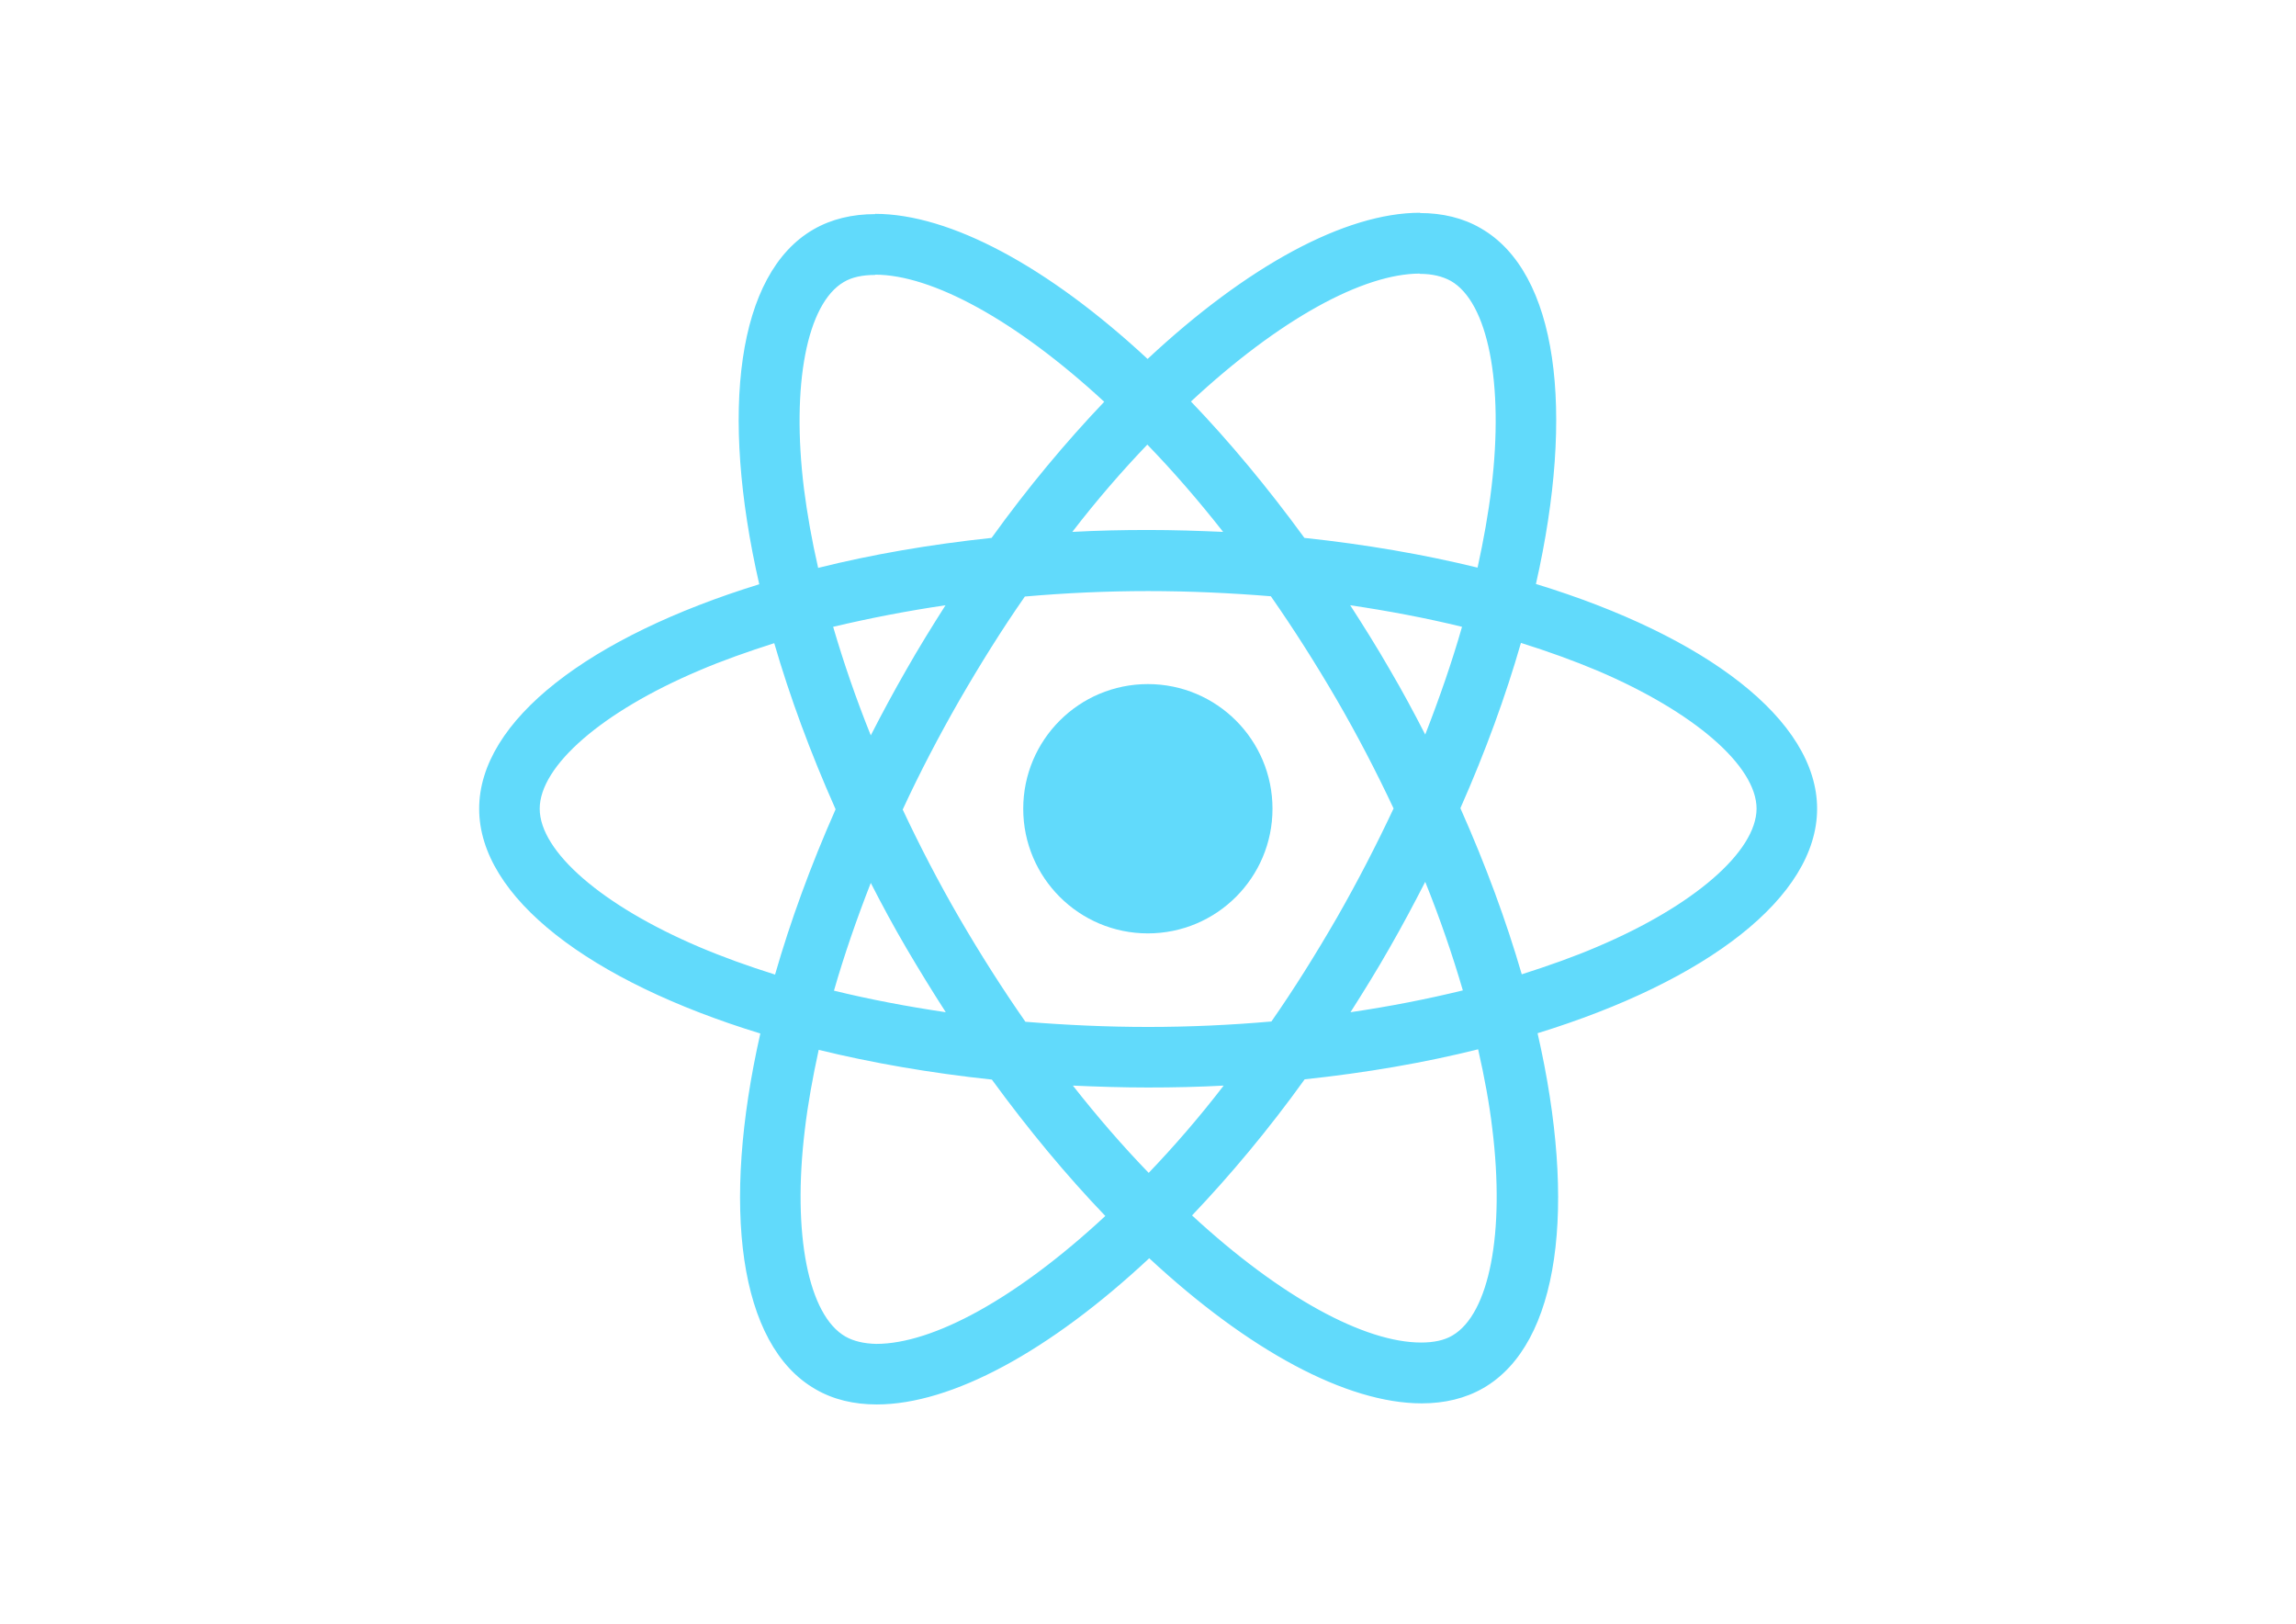
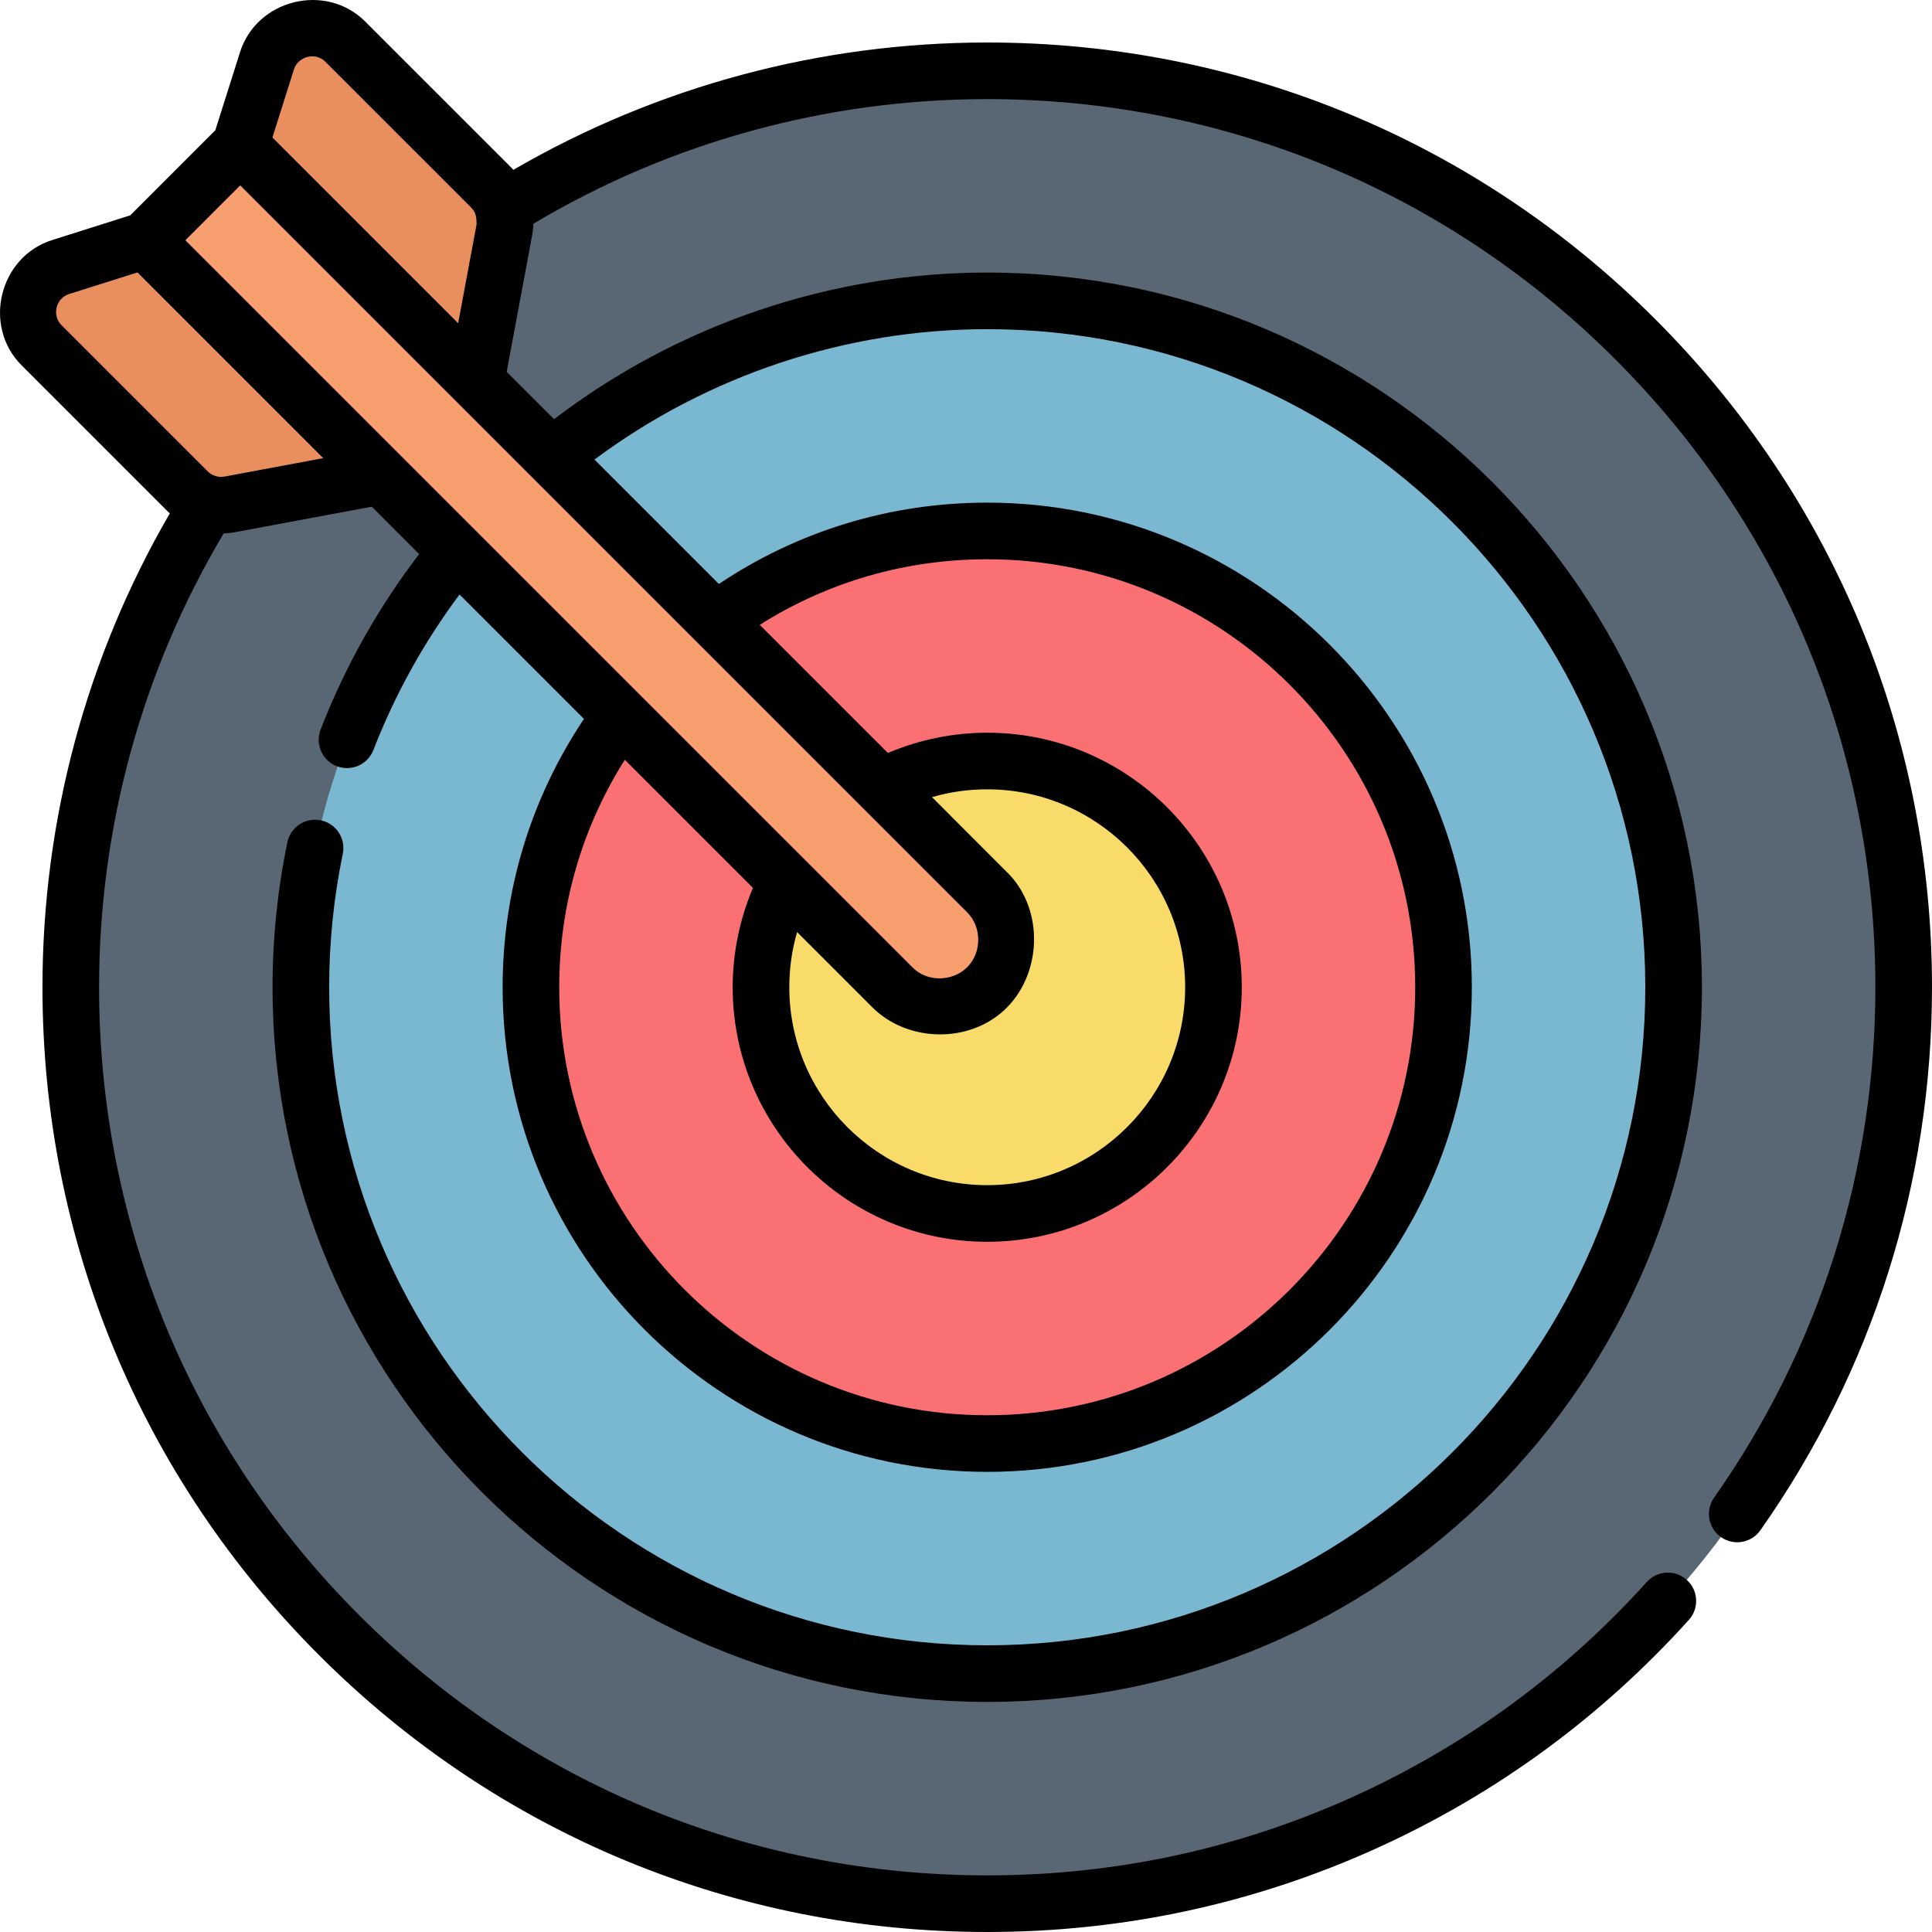
- <svg xmlns="http://www.w3.org/2000/svg" viewBox="0 0 841.9 595.3">
-   <g fill="#61DAFB">
-     <path d="M666.3 296.5c0-32.5-40.7-63.3-103.1-82.4 14.4-63.6 8-114.2-20.2-130.4-6.5-3.8-14.1-5.6-22.4-5.6v22.3c4.6 0 8.3.9 11.4 2.6 13.6 7.8 19.5 37.5 14.9 75.7-1.1 9.4-2.9 19.3-5.1 29.4-19.6-4.8-41-8.5-63.5-10.9-13.5-18.5-27.5-35.3-41.6-50 32.6-30.3 63.2-46.9 84-46.9V78c-27.5 0-63.5 19.6-99.9 53.6-36.4-33.8-72.4-53.2-99.9-53.2v22.3c20.7 0 51.4 16.5 84 46.6-14 14.7-28 31.4-41.3 49.9-22.6 2.4-44 6.1-63.6 11-2.3-10-4-19.7-5.2-29-4.7-38.2 1.1-67.9 14.6-75.8 3-1.8 6.9-2.6 11.5-2.6V78.5c-8.4 0-16 1.8-22.6 5.6-28.1 16.2-34.4 66.7-19.9 130.1-62.2 19.2-102.7 49.9-102.7 82.3 0 32.5 40.7 63.3 103.1 82.4-14.4 63.6-8 114.2 20.2 130.4 6.5 3.8 14.1 5.6 22.5 5.6 27.5 0 63.5-19.6 99.9-53.6 36.4 33.8 72.4 53.2 99.9 53.2 8.4 0 16-1.8 22.6-5.6 28.1-16.2 34.4-66.7 19.9-130.1 62-19.1 102.5-49.9 102.5-82.3zm-130.2-66.7c-3.7 12.9-8.3 26.2-13.5 39.5-4.1-8-8.4-16-13.1-24-4.6-8-9.5-15.8-14.4-23.4 14.2 2.1 27.9 4.7 41 7.9zm-45.8 106.5c-7.8 13.5-15.8 26.3-24.1 38.2-14.9 1.3-30 2-45.2 2-15.1 0-30.2-.7-45-1.9-8.3-11.9-16.4-24.6-24.2-38-7.6-13.1-14.5-26.4-20.8-39.8 6.2-13.4 13.2-26.8 20.7-39.9 7.8-13.5 15.8-26.3 24.1-38.2 14.9-1.3 30-2 45.2-2 15.1 0 30.2.7 45 1.9 8.3 11.9 16.4 24.6 24.2 38 7.6 13.1 14.5 26.4 20.8 39.8-6.3 13.4-13.2 26.8-20.7 39.9zm32.3-13c5.4 13.4 10 26.8 13.8 39.8-13.1 3.2-26.9 5.9-41.2 8 4.9-7.7 9.8-15.6 14.4-23.7 4.6-8 8.9-16.1 13-24.1zM421.2 430c-9.3-9.6-18.6-20.3-27.8-32 9 .4 18.2.7 27.5.7 9.4 0 18.7-.2 27.8-.7-9 11.7-18.3 22.4-27.5 32zm-74.4-58.9c-14.2-2.1-27.9-4.7-41-7.9 3.7-12.9 8.3-26.2 13.5-39.5 4.1 8 8.4 16 13.1 24 4.7 8 9.5 15.8 14.4 23.4zM420.7 163c9.3 9.6 18.6 20.3 27.8 32-9-.4-18.2-.7-27.5-.7-9.4 0-18.7.2-27.8.7 9-11.7 18.3-22.4 27.5-32zm-74 58.9c-4.9 7.7-9.8 15.6-14.4 23.7-4.6 8-8.9 16-13 24-5.4-13.4-10-26.8-13.8-39.8 13.1-3.1 26.9-5.8 41.2-7.9zm-90.5 125.2c-35.4-15.1-58.3-34.9-58.3-50.6 0-15.7 22.9-35.6 58.3-50.6 8.6-3.7 18-7 27.7-10.1 5.7 19.6 13.2 40 22.5 60.9-9.2 20.8-16.6 41.1-22.2 60.6-9.9-3.1-19.3-6.5-28-10.2zM310 490c-13.6-7.8-19.5-37.5-14.9-75.7 1.1-9.4 2.9-19.3 5.1-29.4 19.6 4.8 41 8.5 63.5 10.9 13.5 18.5 27.5 35.3 41.6 50-32.6 30.3-63.2 46.9-84 46.9-4.5-.1-8.3-1-11.3-2.7zm237.2-76.2c4.7 38.2-1.1 67.9-14.6 75.8-3 1.8-6.9 2.6-11.5 2.6-20.7 0-51.4-16.5-84-46.6 14-14.7 28-31.4 41.3-49.9 22.6-2.4 44-6.1 63.6-11 2.3 10.1 4.1 19.8 5.2 29.1zm38.5-66.7c-8.6 3.7-18 7-27.7 10.1-5.7-19.6-13.2-40-22.5-60.9 9.2-20.8 16.6-41.1 22.2-60.6 9.9 3.1 19.3 6.5 28.1 10.2 35.4 15.1 58.3 34.9 58.3 50.6-.1 15.7-23 35.6-58.4 50.6zM320.8 78.4z" />
-     <circle cx="420.9" cy="296.5" r="45.7" />
-     <path d="M520.5 78.1z" />
-   </g>
+ <svg xmlns="http://www.w3.org/2000/svg" height="512pt" viewBox="0 0 512 512.001" width="512pt">
+   <path d="m504.562 261.699c0 134.133-108.734 242.867-242.867 242.867-134.129 0-242.867-108.734-242.867-242.867 0-134.133 108.738-242.867 242.867-242.867 134.133 0 242.867 108.734 242.867 242.867zm0 0" fill="#596673" />
+   <path d="m261.695 443.598c-100.297 0-181.895-81.602-181.895-181.898 0-100.301 81.598-181.898 181.895-181.898 100.301 0 181.898 81.598 181.898 181.898 0 100.297-81.598 181.898-181.898 181.898zm0 0" fill="#7ab7d1" />
+   <path d="m261.695 382.625c-66.68 0-120.926-54.246-120.926-120.926 0-66.68 54.25-120.926 120.926-120.926 66.68 0 120.926 54.246 120.926 120.926 0 66.68-54.246 120.926-120.926 120.926zm0 0" fill="#fb7073" />
+   <path d="m261.695 321.652c-33.059 0-59.953-26.895-59.953-59.953 0-33.059 26.895-59.957 59.953-59.957 33.062 0 59.957 26.898 59.957 59.957 0 33.059-26.898 59.953-59.957 59.953zm0 0" fill="#f9db69" />
+   <path d="m63.734 38.59 7.094-22.426c2.824-8.934 14.117-11.691 20.742-5.066l38.719 38.719c2.914 2.91 4.203 7.074 3.449 11.121l-7.488 40.164-48.504-23.352zm0 0" fill="#e98f5e" />
+   <path d="m38.586 63.738-22.422 7.094c-8.938 2.824-11.695 14.117-5.07 20.742l38.719 38.719c2.914 2.914 7.074 4.203 11.125 3.449l40.16-7.492-23.352-48.5zm0 0" fill="#e98f5e" />
+   <path d="m261.695 236.551-197.961-197.961-25.148 25.148 197.961 197.961c6.945 6.945 18.203 6.945 25.148 0 6.945-6.945 6.945-18.203 0-25.148zm0 0" fill="#f89f6f" />
+   <path d="m44.438 135.531c.184.18.379.34.566.516-22.098 38.047-33.75 81.297-33.75 125.586 0 66.875 26.043 129.746 73.332 177.035 47.289 47.289 110.164 73.332 177.039 73.332 36.07 0 70.879-7.508 103.465-22.316 31.473-14.305 59.223-34.625 82.477-60.398 2.773-3.074 2.531-7.82-.547-10.594-3.074-2.777-7.82-2.531-10.594.543-21.867 24.238-47.957 43.344-77.543 56.789-30.621 13.918-63.344 20.973-97.258 20.973-62.867 0-121.973-24.484-166.426-68.938-44.457-44.453-68.941-103.559-68.941-166.43 0-42.492 11.402-83.969 33.012-120.258 1.707-.055 3.395-.402 5.066-.715l34.184-6.375 12.555 12.559c-10.871 14.223-19.645 29.832-26.109 46.496-1.496 3.863.418 8.211 4.281 9.707 3.863 1.5 8.211-.418 9.707-4.281 5.711-14.719 13.375-28.551 22.832-41.215l32.969 32.969c-14.113 21.105-21.555 45.551-21.555 71.113 0 70.816 57.609 128.43 128.426 128.43s128.426-57.613 128.426-128.43c0-70.812-57.613-128.426-128.426-128.426-25.566 0-50.008 7.441-71.113 21.555l-32.969-32.969c29.98-22.336 66.621-34.555 104.082-34.555 96.16 0 174.395 78.234 174.395 174.395 0 96.164-78.234 174.395-174.395 174.395-96.164 0-174.395-78.23-174.395-174.395 0-11.883 1.215-23.781 3.613-35.375.84-4.055-1.77-8.023-5.828-8.863s-8.027 1.77-8.863 5.824c-2.605 12.59-3.926 25.516-3.926 38.414 0 104.438 84.965 189.398 189.398 189.398s189.398-84.961 189.398-189.398c0-104.434-84.965-189.395-189.398-189.395-41.422 0-81.91 13.754-114.785 38.852l-12.562-12.559s6.766-36.281 6.766-36.285c.18-.977.289-1.973.324-2.965 36.289-21.609 77.766-33.012 120.258-33.012 62.867 0 121.973 24.48 166.43 68.938 44.453 44.453 68.938 103.559 68.938 166.426 0 48.75-14.781 95.527-42.746 135.27-2.383 3.391-1.566 8.066 1.82 10.453 3.391 2.383 8.07 1.57 10.453-1.82 29.75-42.281 45.477-92.043 45.477-143.898 0-66.879-26.043-129.75-73.332-177.039-47.289-47.289-110.164-73.332-177.039-73.332-44.281 0-87.527 11.648-125.574 33.742-.172-.188-.344-.379-.527-.562 0 0-38.691-38.691-38.719-38.715-10.445-10.449-28.766-5.926-33.203 8.109l-6.539 20.676-22.555 22.559s-20.672 6.535-20.676 6.539c-14.051 4.441-18.535 22.777-8.113 33.203zm166.805 111.477s19.902 19.898 19.93 19.93c8.859 8.859 24.129 9.633 33.84 1.73 10.875-8.848 12.129-26.473 2.617-36.762-.219-.238-20.629-20.656-20.629-20.656 4.711-1.379 9.602-2.07 14.625-2.07 28.922 0 52.453 23.527 52.453 52.449s-23.531 52.453-52.453 52.453-52.453-23.531-52.453-52.453c0-5.02.695-9.91 2.07-14.621zm-147.578-197.879 192.656 192.656c3.891 3.898 3.906 10.637 0 14.539-3.855 3.852-10.664 4.012-14.539 0l-192.656-192.652zm197.961 99.078c62.543 0 113.422 50.883 113.422 113.426 0 62.543-50.879 113.422-113.422 113.422s-113.426-50.883-113.426-113.426c0-21.562 5.984-42.23 17.383-60.281l33.957 33.957c-3.52 8.297-5.371 17.293-5.371 26.324 0 37.195 30.262 67.457 67.457 67.457s67.457-30.262 67.457-67.457c0-37.195-30.262-67.453-67.457-67.453-9.031 0-18.027 1.848-26.324 5.371l-33.957-33.957c18.051-11.398 38.719-17.383 60.281-17.383zm-183.715-129.848c1.07-3.383 5.656-4.656 8.289-2.023 0 0 38.691 38.691 38.715 38.715 1.293 1.293 1.379 2.75 1.379 4.445l-4.879 26.164-49.223-49.223zm-62.902 63.129c.203-.82.93-2.809 3.344-3.574l18.082-5.719 49.223 49.223-26.164 4.879c-1.586.297-3.305-.234-4.445-1.375 0 0-38.719-38.719-38.719-38.719-1.793-1.793-1.52-3.895-1.32-4.715zm0 0" />
</svg>
